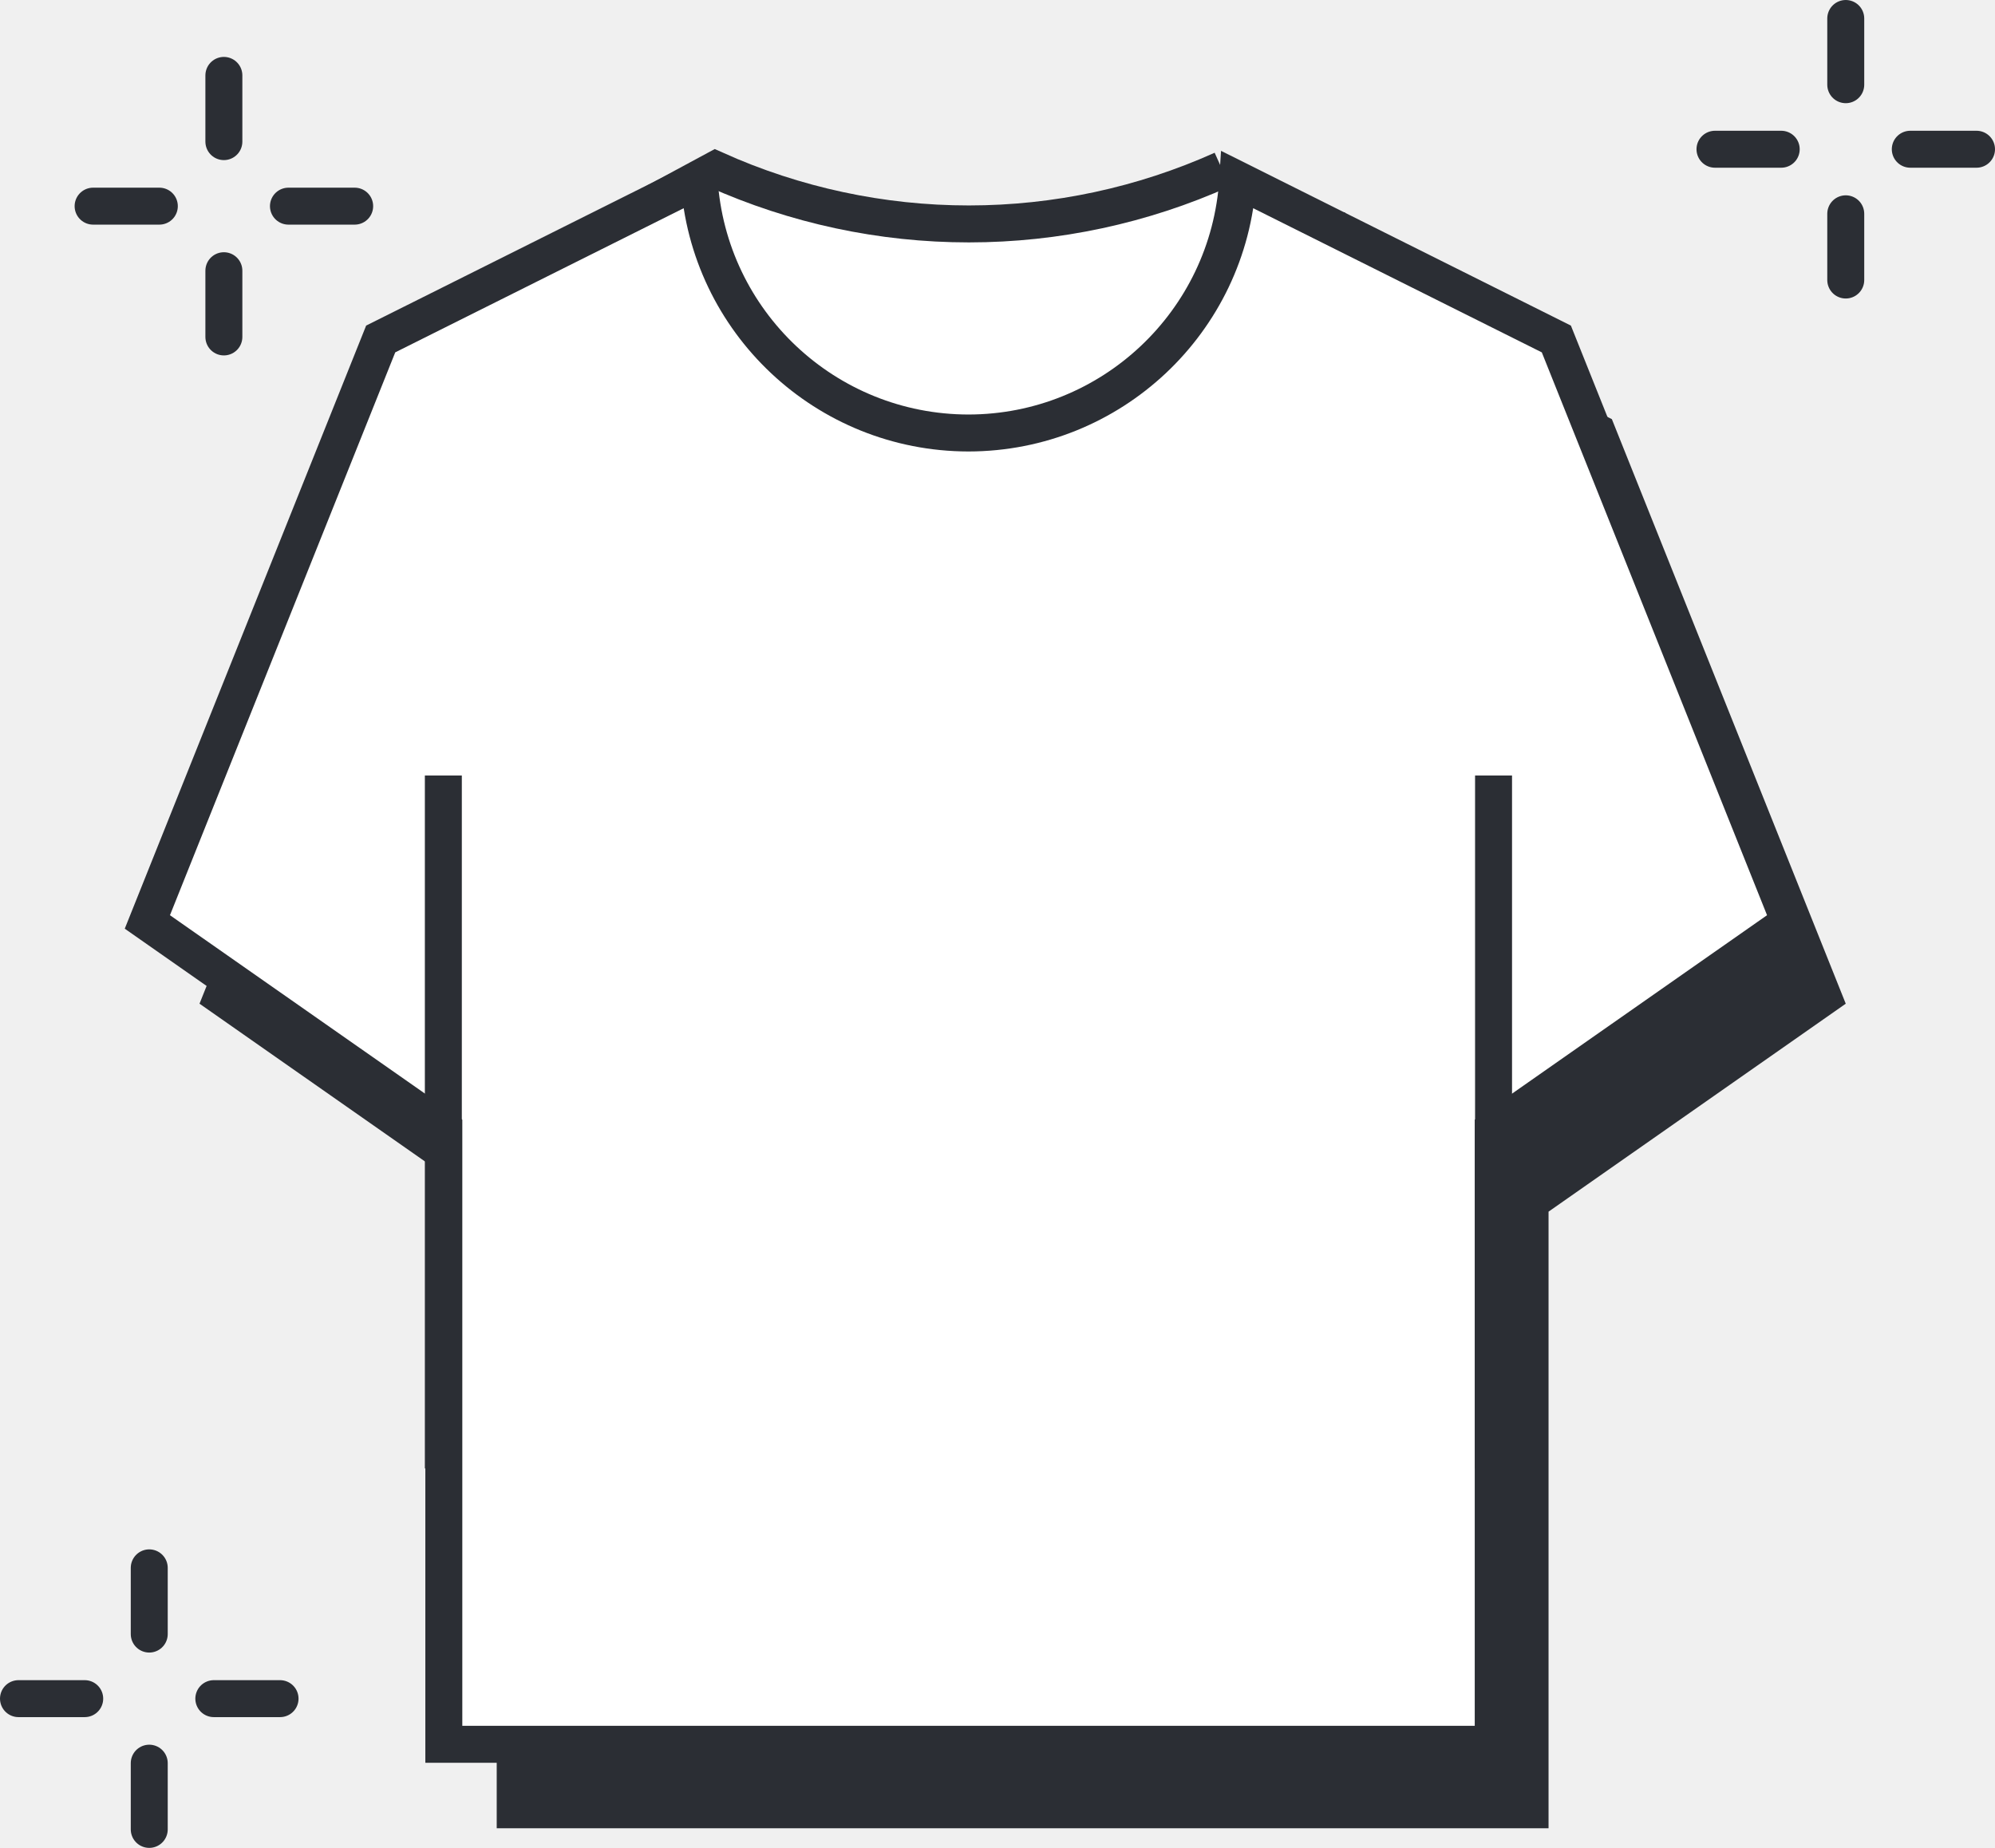
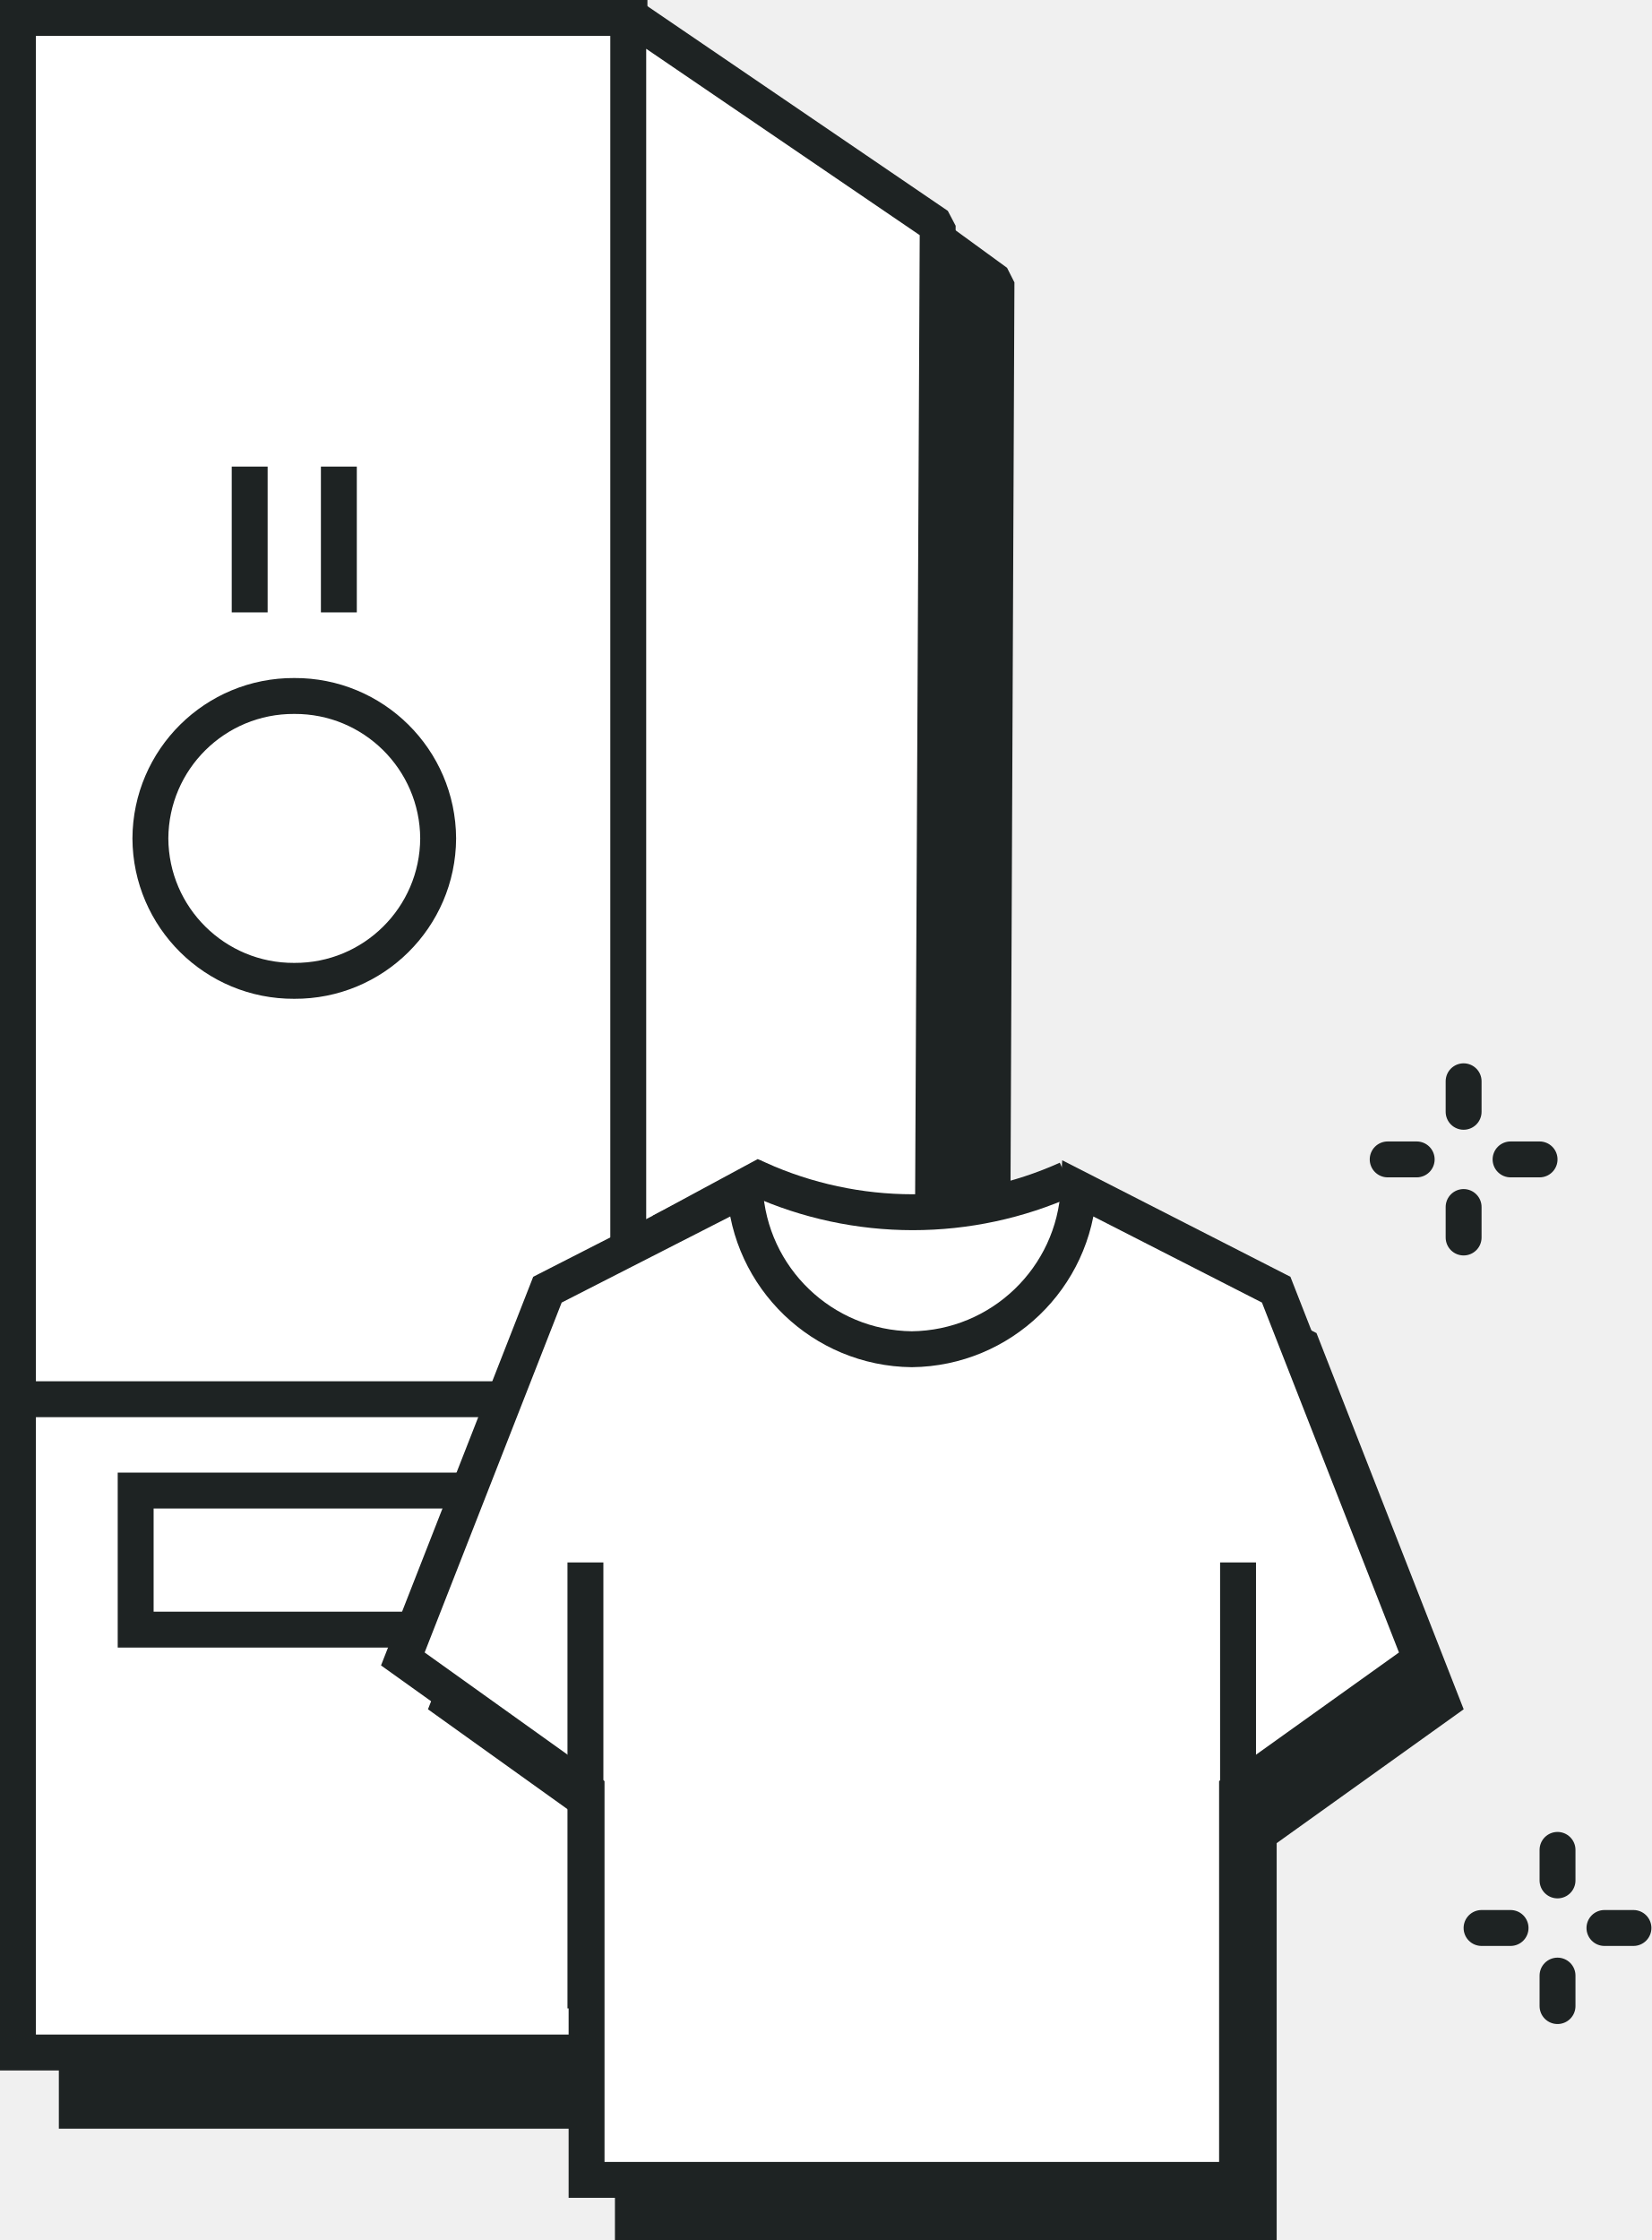
- <svg xmlns="http://www.w3.org/2000/svg" width="53.976" height="50" viewBox="0 0 53.976 50">
+ <svg xmlns="http://www.w3.org/2000/svg" id="구성_요소_60_1" data-name="구성 요소 60 – 1" width="46" height="62.387" viewBox="0 0 46 62.387">
  <defs>
    <style>
-       .cls-1 {
-         fill: #2b2e34;
+       .cls-1, .cls-5, .cls-7, .cls-9 {
+         fill: none;
      }

-       .cls-2, .cls-3 {
+       .cls-2, .cls-4 {
+         fill: #1e2323;
+       }
+ 
+       .cls-2, .cls-5, .cls-7, .cls-8, .cls-9 {
+         stroke: #1e2323;
+       }
+ 
+       .cls-3 {
+         clip-path: url(#clip-path);
+       }
+ 
+       .cls-5 {
+         stroke-linejoin: bevel;
+       }
+ 
+       .cls-6, .cls-8 {
        fill: #fff;
      }

-       .cls-2, .cls-4, .cls-5 {
-         stroke: #2b2e34;
-       }
- 
-       .cls-4, .cls-5 {
-         fill: none;
-       }
- 
-       .cls-5 {
+       .cls-9 {
        stroke-linecap: round;
      }
    </style>
+     <clipPath id="clip-path">
+       <path id="패스_648" data-name="패스 648" class="cls-1" d="M0,0H46V-62.387H0Z" />
+     </clipPath>
  </defs>
-   <g id="구성_요소_44_1" data-name="구성 요소 44 – 1" transform="translate(0.5 0.5)">
-     <g id="그룹_165" data-name="그룹 165" transform="translate(43.11 10.841)">
-       <path id="패스_286" data-name="패스 286" class="cls-1" d="M0,0-6.207-3.1v-.3L-9.044-4.573h0a16.767,16.767,0,0,1-6.89,1.484,16.767,16.767,0,0,1-6.89-1.484h0l-1.084.587-.836.418-.024-.021c0,.011,0,.021,0,.031L-31.884,0l-6.328,15.817,8.041,5.627V38.129H-1.713V21.444l8.041-5.627Z" />
+   <path id="패스_645" data-name="패스 645" class="cls-2" d="M2.139-3.6H19.173V-60.263H2.139Z" transform="translate(0 62.387)" />
+   <g id="그룹_447" data-name="그룹 447" class="cls-3" transform="translate(0 62.387)">
+     <g id="그룹_445" data-name="그룹 445" transform="translate(19.745 -60.359)">
+       <path id="패스_646" data-name="패스 646" class="cls-4" d="M0,0V56.421l7.812-4.376q.1-23.1.2-46.21L0,0" />
    </g>
-     <g id="그룹_166" data-name="그룹 166" transform="translate(35.392 5.248)">
-       <path id="패스_287" data-name="패스 287" class="cls-2" d="M0,0V2.4L-1.613,5.6l-6.452,4-9.679-4L-20.163.8l3.629-1.958h0A16.732,16.732,0,0,0-9.678.311a16.736,16.736,0,0,0,6.854-1.47h0" />
-     </g>
-     <g id="그룹_167" data-name="그룹 167" transform="translate(11.508 46.697)">
-       <path id="패스_288" data-name="패스 288" class="cls-3" d="M0,0V-16.639l-8.021-5.612,6.313-15.774,8.616-4.306a7.307,7.307,0,0,0,7.286,6.85,7.307,7.307,0,0,0,7.286-6.85L30.1-38.025l6.312,15.774-8.02,5.612V0Z" />
-     </g>
-     <g id="그룹_168" data-name="그룹 168" transform="translate(11.508 46.697)">
-       <path id="패스_289" data-name="패스 289" class="cls-4" d="M0,0V-16.639l-8.021-5.612,6.313-15.774,8.616-4.306a7.307,7.307,0,0,0,7.286,6.85,7.307,7.307,0,0,0,7.286-6.85L30.1-38.025l6.312,15.774-8.02,5.612V0Z" />
-     </g>
-     <g id="그룹_170" data-name="그룹 170" transform="translate(11.495 20.483)">
-       <path id="패스_291" data-name="패스 291" class="cls-4" d="M0,0V18.75" />
-     </g>
-     <g id="그룹_171" data-name="그룹 171" transform="translate(39.909 39.233)">
-       <path id="패스_292" data-name="패스 292" class="cls-4" d="M0,0V-18.75" />
-     </g>
-     <g id="그룹_174" data-name="그룹 174" transform="translate(5.557 1.54)">
-       <path id="패스_295" data-name="패스 295" class="cls-5" d="M0,0V1.792" />
-     </g>
-     <g id="그룹_175" data-name="그룹 175" transform="translate(2.019 5.078)">
-       <path id="패스_296" data-name="패스 296" class="cls-5" d="M0,0H1.792" />
-     </g>
-     <g id="그룹_176" data-name="그룹 176" transform="translate(5.557 8.617)">
-       <path id="패스_297" data-name="패스 297" class="cls-5" d="M0,0V-1.792" />
-     </g>
-     <g id="그룹_177" data-name="그룹 177" transform="translate(9.096 5.078)">
-       <path id="패스_298" data-name="패스 298" class="cls-5" d="M0,0H-1.792" />
-     </g>
-     <g id="그룹_178" data-name="그룹 178" transform="translate(49.438)">
-       <path id="패스_299" data-name="패스 299" class="cls-5" d="M0,0V1.792" />
-     </g>
-     <g id="그룹_179" data-name="그룹 179" transform="translate(45.9 3.538)">
-       <path id="패스_300" data-name="패스 300" class="cls-5" d="M0,0H1.792" />
-     </g>
-     <g id="그룹_180" data-name="그룹 180" transform="translate(49.438 7.077)">
-       <path id="패스_301" data-name="패스 301" class="cls-5" d="M0,0V-1.792" />
-     </g>
-     <g id="그룹_181" data-name="그룹 181" transform="translate(52.976 3.538)">
-       <path id="패스_302" data-name="패스 302" class="cls-5" d="M0,0H-1.792" />
-     </g>
-     <g id="그룹_182" data-name="그룹 182" transform="translate(3.538 41.923)">
-       <path id="패스_303" data-name="패스 303" class="cls-5" d="M0,0V1.792" />
-     </g>
-     <g id="그룹_183" data-name="그룹 183" transform="translate(0 45.462)">
-       <path id="패스_304" data-name="패스 304" class="cls-5" d="M0,0H1.792" />
-     </g>
-     <g id="그룹_184" data-name="그룹 184" transform="translate(3.538 49)">
-       <path id="패스_305" data-name="패스 305" class="cls-5" d="M0,0V-1.792" />
-     </g>
-     <g id="그룹_185" data-name="그룹 185" transform="translate(7.077 45.462)">
-       <path id="패스_306" data-name="패스 306" class="cls-5" d="M0,0H-1.792" />
+     <g id="그룹_446" data-name="그룹 446" transform="translate(19.745 -60.359)">
+       <path id="패스_647" data-name="패스 647" class="cls-5" d="M0,0V56.421l7.812-4.376q.1-23.1.2-46.21Z" />
    </g>
  </g>
+   <path id="패스_649" data-name="패스 649" class="cls-6" d="M.5-5.223H17.533V-61.888H.5Z" transform="translate(0 62.387)" />
+   <g id="그룹_453" data-name="그룹 453" class="cls-3" transform="translate(0 62.387)">
+     <path id="패스_650" data-name="패스 650" class="cls-7" d="M.5-5.222H17.534V-61.887H.5Z" />
+     <g id="그룹_448" data-name="그룹 448" transform="translate(17.5 -61.974)">
+       <path id="패스_651" data-name="패스 651" class="cls-6" d="M0,0V56.4L8.4,52,8.62,5.873Z" />
+     </g>
+     <g id="그룹_449" data-name="그룹 449" transform="translate(17.5 -61.974)">
+       <path id="패스_652" data-name="패스 652" class="cls-5" d="M0,0V56.4L8.4,52,8.62,5.873Z" />
+     </g>
+     <g id="그룹_450" data-name="그룹 450" transform="translate(8.197 -35.069)">
+       <path id="패스_653" data-name="패스 653" class="cls-6" d="M0,0A3.987,3.987,0,0,0,4.008-3.967,3.987,3.987,0,0,0,0-7.934,3.987,3.987,0,0,0-4.008-3.967,3.987,3.987,0,0,0,0,0" />
+     </g>
+     <g id="그룹_451" data-name="그룹 451" transform="translate(8.197 -35.069)">
+       <path id="패스_654" data-name="패스 654" class="cls-7" d="M0,0A3.987,3.987,0,0,0,4.008-3.967,3.987,3.987,0,0,0,0-7.934,3.987,3.987,0,0,0-4.008-3.967,3.987,3.987,0,0,0,0,0Z" />
+     </g>
+     <g id="그룹_452" data-name="그룹 452" transform="translate(0.82 -23.417)">
+       <path id="패스_655" data-name="패스 655" class="cls-7" d="M0,0H16.394" />
+     </g>
+   </g>
+   <g id="그룹_454" data-name="그룹 454" transform="translate(6.955 12.995)">
+     <path id="패스_657" data-name="패스 657" class="cls-7" d="M0,0V4.061" />
+   </g>
+   <g id="그룹_455" data-name="그룹 455" transform="translate(9.439 12.995)">
+     <path id="패스_658" data-name="패스 658" class="cls-7" d="M0,0V4.061" />
+   </g>
+   <path id="패스_659" data-name="패스 659" class="cls-8" d="M3.779-17H13.845v-3.873H3.779Z" transform="translate(0 62.387)" />
+   <g id="그룹_460" data-name="그룹 460" class="cls-3" transform="translate(0 62.387)">
+     <g id="그룹_456" data-name="그룹 456" transform="translate(36.671 -25.259)">
+       <path id="패스_660" data-name="패스 660" class="cls-4" d="M0,0-4.02-2.056v-.2l-1.838-.774h0a10.653,10.653,0,0,1-4.462.983,10.653,10.653,0,0,1-4.462-.983h0l-.7.389-.542.277-.016-.014c0,.007,0,.013,0,.02L-20.65,0l-4.1,10.478,5.208,3.728V25.259H-1.109V14.206L4.1,10.478Z" />
+     </g>
+     <g id="그룹_457" data-name="그룹 457" transform="translate(31.497 -28.819)">
+       <path id="패스_661" data-name="패스 661" class="cls-8" d="M0,0V1.506L-1.012,3.515-5.059,6.026-11.13,3.515-12.648.5l2.277-1.229h0a10.484,10.484,0,0,0,4.3.923,10.484,10.484,0,0,0,4.3-.923h0" />
+     </g>
+     <g id="그룹_458" data-name="그룹 458" transform="translate(16.339 -1.675)">
+       <path id="패스_662" data-name="패스 662" class="cls-6" d="M0,0V-10.849l-5.118-3.659L-1.09-24.793l5.5-2.808a4.708,4.708,0,0,0,4.649,4.467,4.708,4.708,0,0,0,4.65-4.467l5.5,2.808,4.028,10.285-5.118,3.659V0Z" />
+     </g>
+     <g id="그룹_459" data-name="그룹 459" transform="translate(16.339 -1.675)">
+       <path id="패스_663" data-name="패스 663" class="cls-7" d="M0,0V-10.849l-5.118-3.659L-1.09-24.793l5.5-2.808a4.708,4.708,0,0,0,4.649,4.467,4.708,4.708,0,0,0,4.65-4.467l5.5,2.808,4.028,10.285-5.118,3.659V0Z" />
+     </g>
+   </g>
+   <g id="그룹_461" data-name="그룹 461" transform="translate(16.307 43.516)">
+     <path id="패스_665" data-name="패스 665" class="cls-7" d="M0,0V12.421" />
+   </g>
+   <g id="그룹_462" data-name="그룹 462" transform="translate(34.486 55.937)">
+     <path id="패스_666" data-name="패스 666" class="cls-7" d="M0,0V-12.421" />
+   </g>
+   <g id="그룹_463" data-name="그룹 463" transform="translate(43.385 51.522)">
+     <path id="패스_667" data-name="패스 667" class="cls-9" d="M0,0V.85" />
+   </g>
+   <g id="그룹_464" data-name="그룹 464" transform="translate(41.269 53.697)">
+     <path id="패스_668" data-name="패스 668" class="cls-9" d="M0,0H.808" />
+   </g>
+   <g id="그룹_465" data-name="그룹 465" transform="translate(43.385 55.872)">
+     <path id="패스_669" data-name="패스 669" class="cls-9" d="M0,0V-.849" />
+   </g>
+   <g id="그룹_467" data-name="그룹 467" class="cls-3" transform="translate(0 62.387)">
+     <g id="그룹_466" data-name="그룹 466" transform="translate(45.5 -8.69)">
+       <path id="패스_670" data-name="패스 670" class="cls-9" d="M0,0H-.808" />
+     </g>
+   </g>
+   <g id="그룹_468" data-name="그룹 468" transform="translate(40.769 30.115)">
+     <path id="패스_672" data-name="패스 672" class="cls-9" d="M0,0V.85" />
+   </g>
+   <g id="그룹_469" data-name="그룹 469" transform="translate(38.654 32.291)">
+     <path id="패스_673" data-name="패스 673" class="cls-9" d="M0,0H.808" />
+   </g>
+   <g id="그룹_470" data-name="그룹 470" transform="translate(40.769 34.466)">
+     <path id="패스_674" data-name="패스 674" class="cls-9" d="M0,0V-.849" />
+   </g>
+   <g id="그룹_471" data-name="그룹 471" transform="translate(42.885 32.291)">
+     <path id="패스_675" data-name="패스 675" class="cls-9" d="M0,0H-.808" />
+   </g>
</svg>
